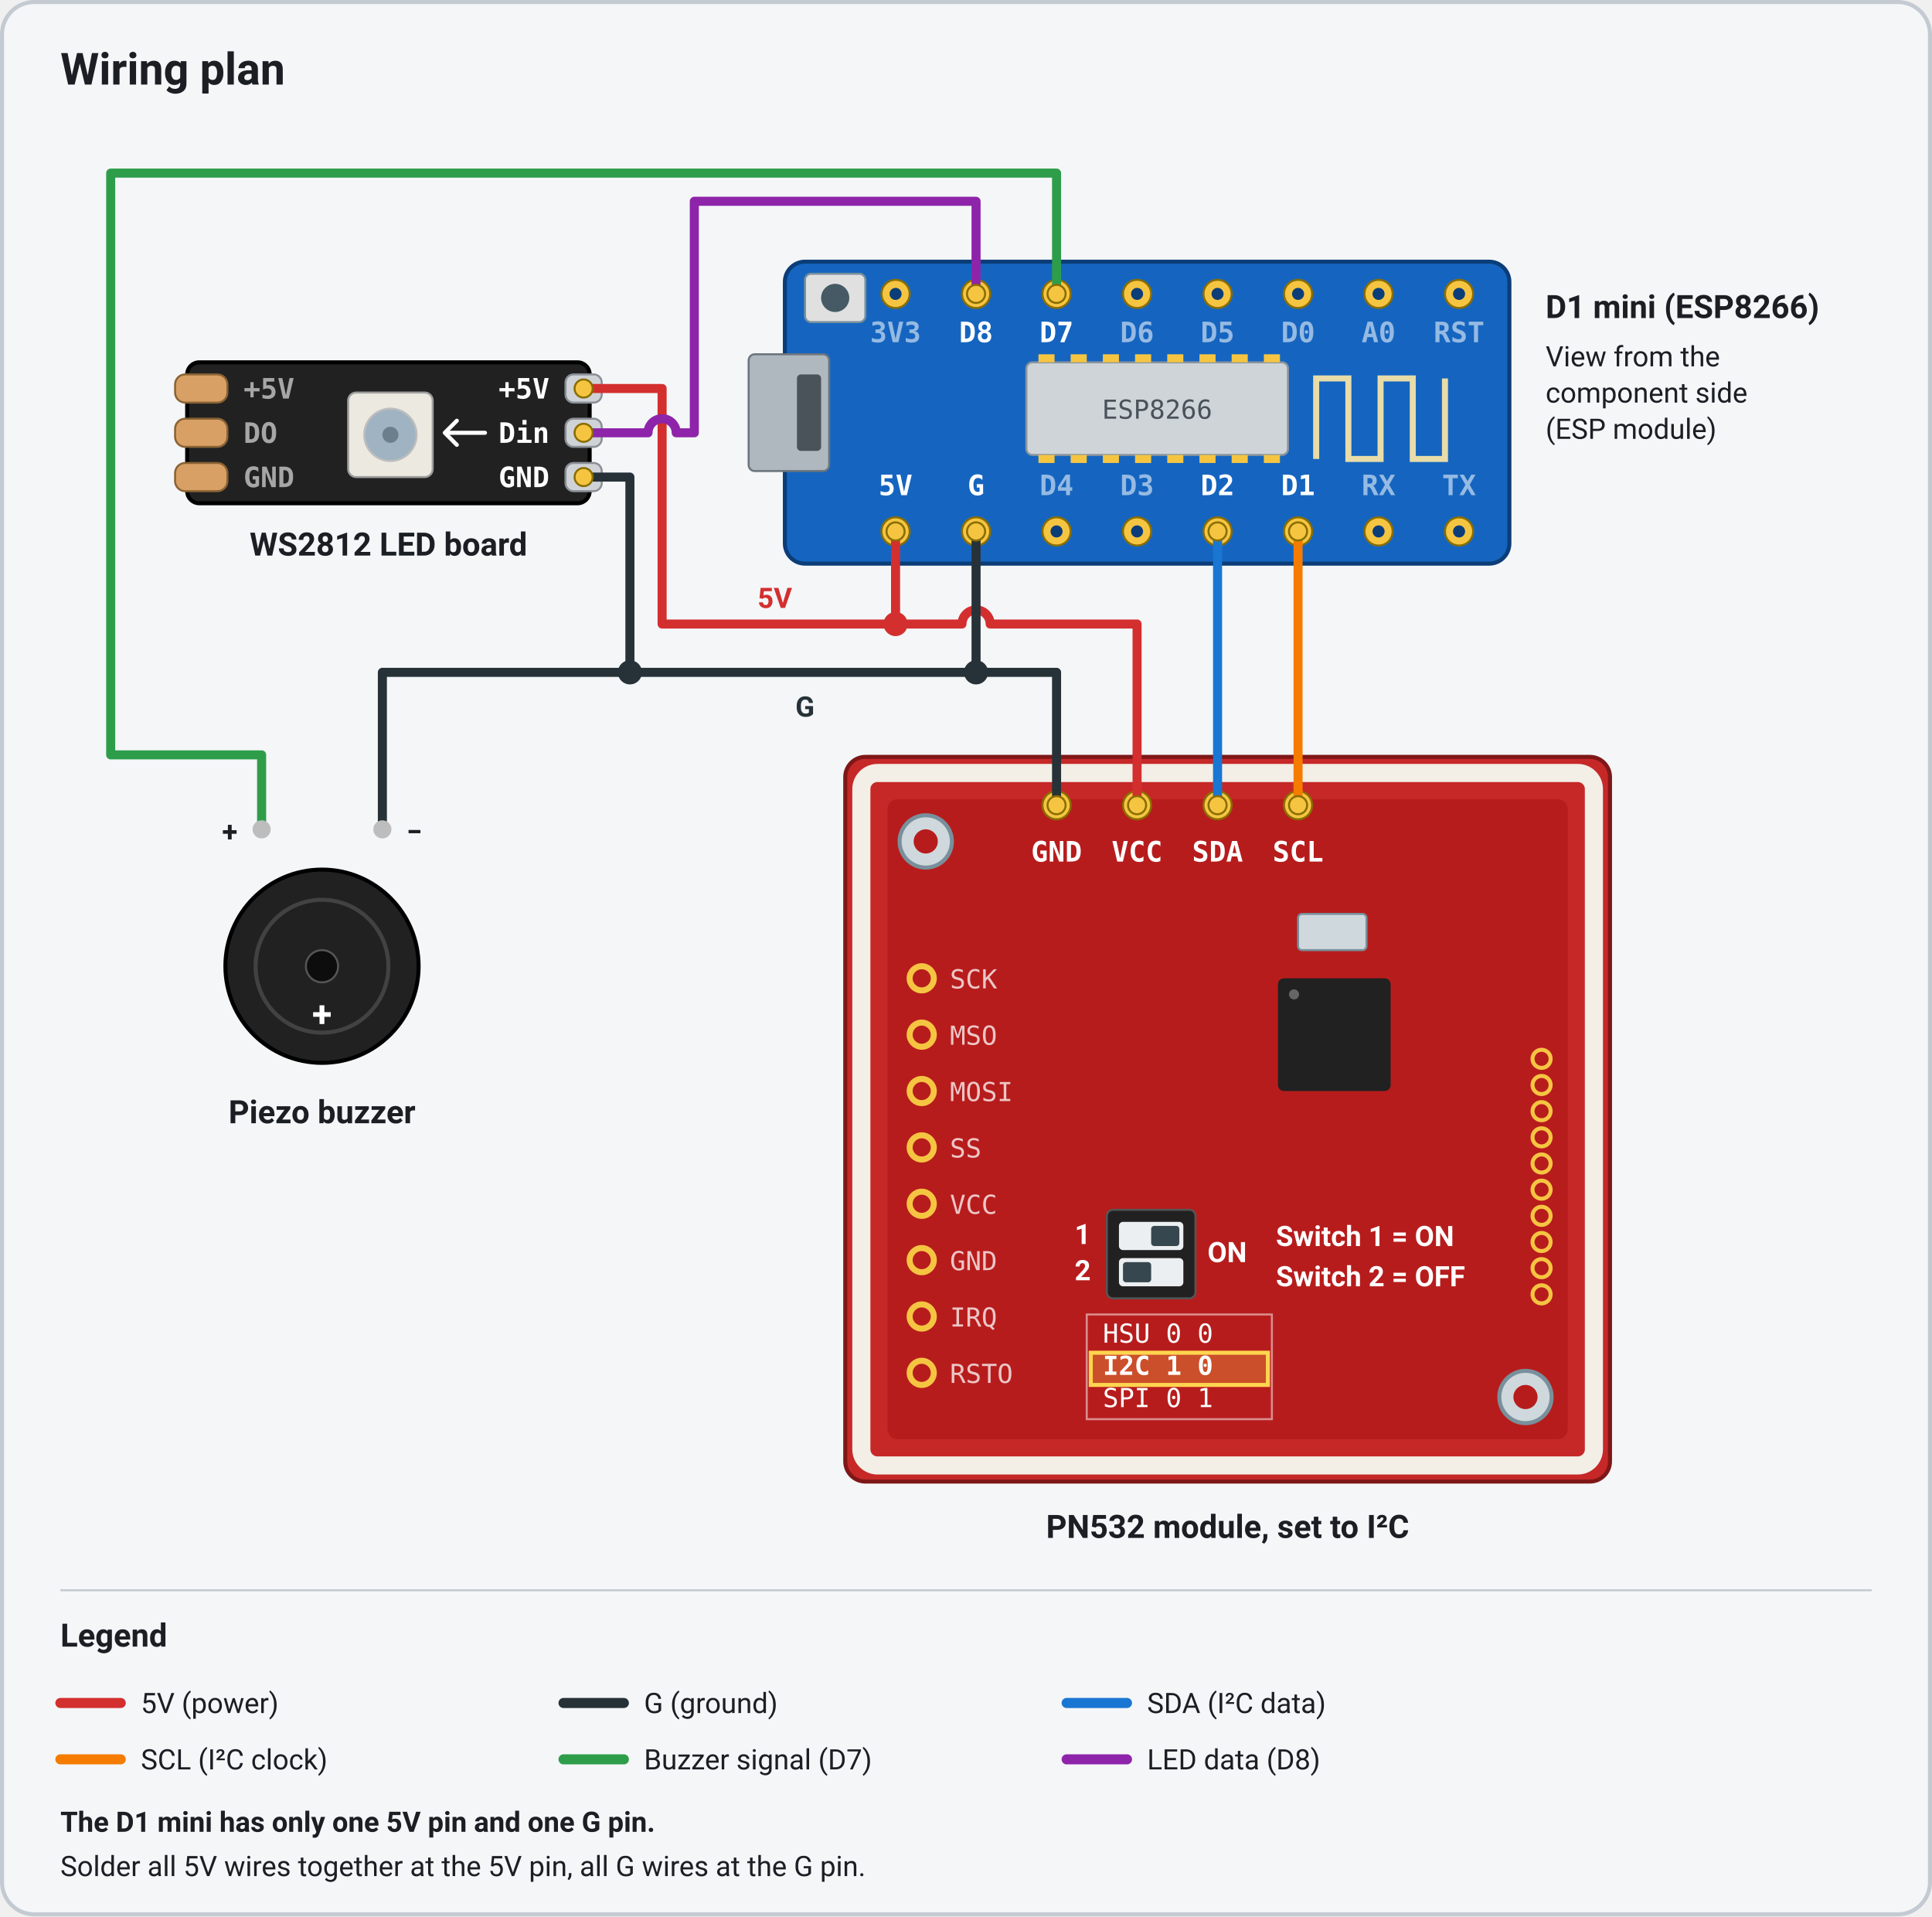
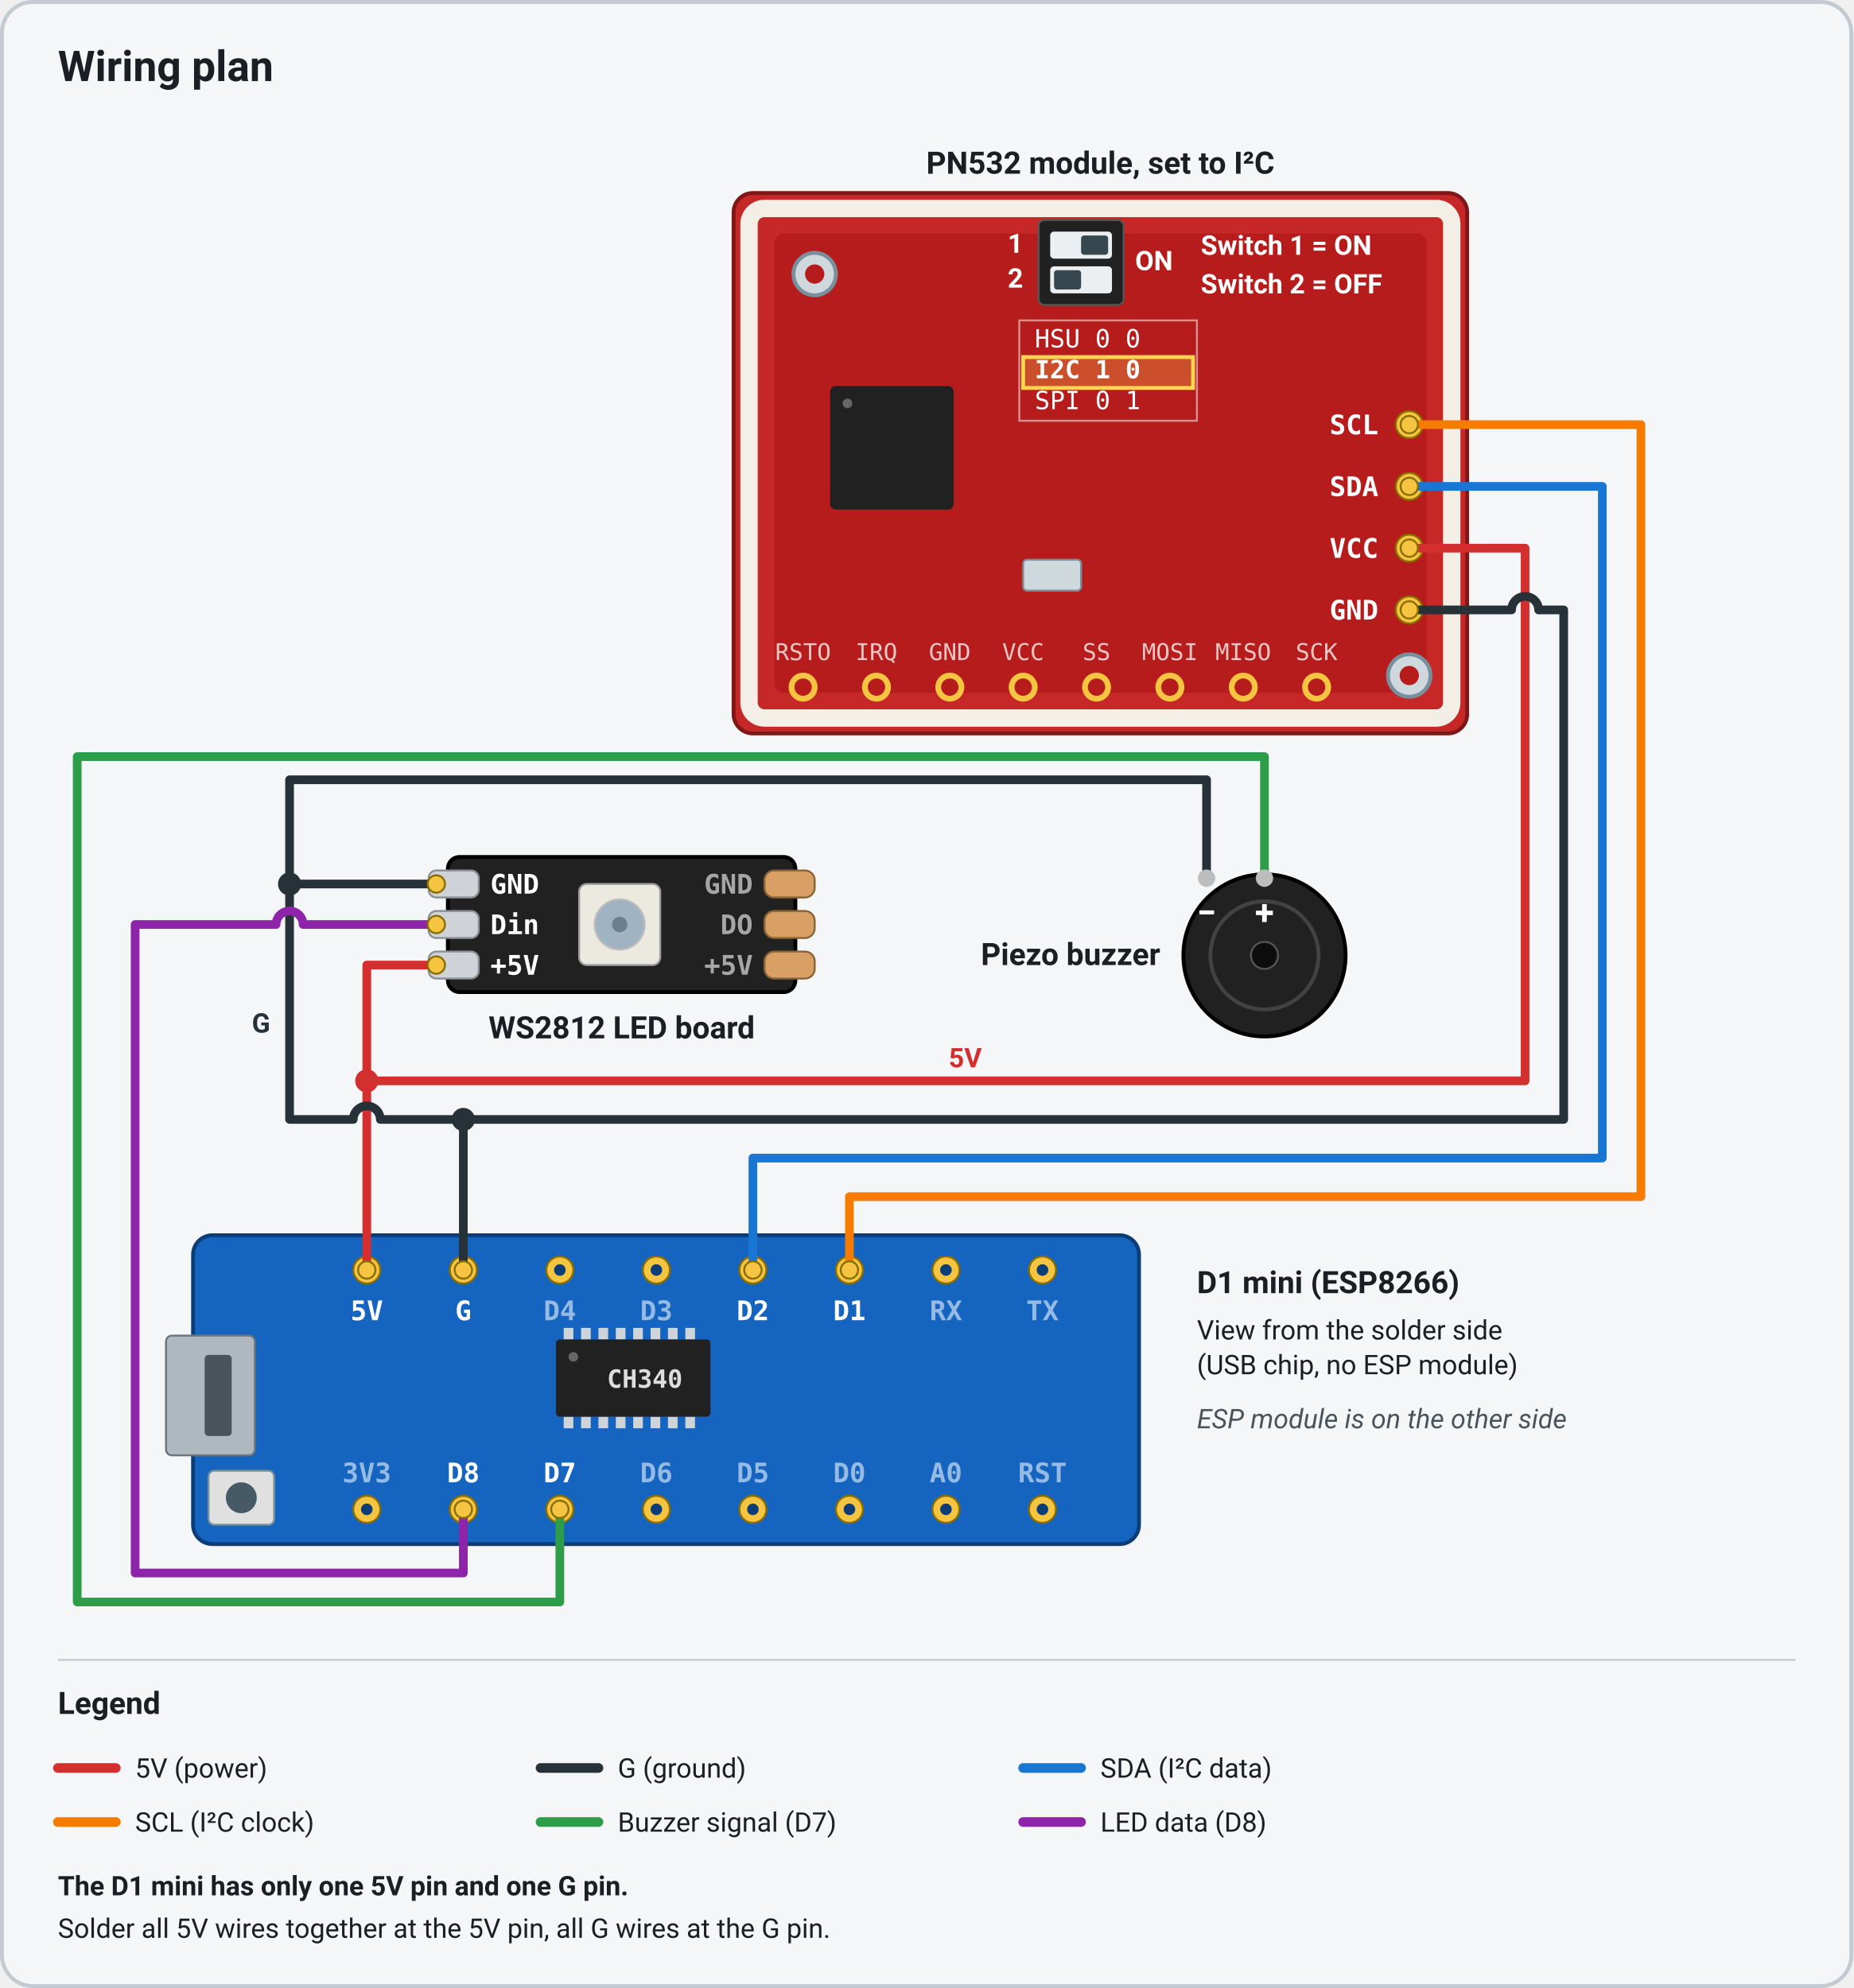
- <svg xmlns="http://www.w3.org/2000/svg" viewBox="0 0 960 952" width="960" height="952" role="img" aria-labelledby="t d" lang="en">
+ <svg xmlns="http://www.w3.org/2000/svg" viewBox="0 0 960 1030" width="960" height="1030" role="img" aria-labelledby="t d" lang="en">
  <style>text{font-family:system-ui,-apple-system,"Segoe UI",Roboto,Helvetica,Arial,sans-serif;fill:#1b1f24}.mono{font-family:ui-monospace,Consolas,Menlo,monospace}.w{fill:none;stroke-width:4.5;stroke-linecap:round;stroke-linejoin:round}.pl{font-size:14px;font-weight:700}.cap{font-size:16px;font-weight:700}.sm{font-size:14px}.on{fill:#fff}</style>
-   <rect x="1" y="1" width="958" height="950" rx="16" fill="#f4f6f8" stroke="#c4cad2" stroke-width="2" />
+   <rect x="1" y="1" width="958" height="1028" rx="16" fill="#f4f6f8" stroke="#c4cad2" stroke-width="2" />
  <text x="30" y="42" style="font-size:22px;font-weight:700">Wiring plan</text>
-   <g transform="translate(60 40)">
-     <rect x="330" y="90" width="360" height="150" rx="10" fill="#1565c0" stroke="#0b3d78" stroke-width="2" />
-     <rect x="340" y="96" width="30" height="24" rx="3" fill="#e0e0e0" stroke="#78909c" />
-     <circle cx="355" cy="108" r="7" fill="#455a64" />
-     <rect x="312" y="136" width="40" height="58" rx="3" fill="#b0b8bf" stroke="#6c757d" />
-     <rect x="336" y="146" width="12" height="38" rx="2" fill="#4a525a" />
-     <rect x="450" y="140" width="130" height="46" rx="3" fill="#cfd4d9" stroke="#8b949c" />
-     <rect x="456" y="136" width="8" height="4" fill="#f5c542" />
-     <rect x="456" y="186" width="8" height="4" fill="#f5c542" />
-     <rect x="472" y="136" width="8" height="4" fill="#f5c542" />
-     <rect x="472" y="186" width="8" height="4" fill="#f5c542" />
-     <rect x="488" y="136" width="8" height="4" fill="#f5c542" />
-     <rect x="488" y="186" width="8" height="4" fill="#f5c542" />
-     <rect x="504" y="136" width="8" height="4" fill="#f5c542" />
-     <rect x="504" y="186" width="8" height="4" fill="#f5c542" />
-     <rect x="520" y="136" width="8" height="4" fill="#f5c542" />
-     <rect x="520" y="186" width="8" height="4" fill="#f5c542" />
-     <rect x="536" y="136" width="8" height="4" fill="#f5c542" />
-     <rect x="536" y="186" width="8" height="4" fill="#f5c542" />
-     <rect x="552" y="136" width="8" height="4" fill="#f5c542" />
-     <rect x="552" y="186" width="8" height="4" fill="#f5c542" />
-     <rect x="568" y="136" width="8" height="4" fill="#f5c542" />
-     <rect x="568" y="186" width="8" height="4" fill="#f5c542" />
-     <text class="sm mono" x="515" y="168" text-anchor="middle" style="fill:#4a525a;font-size:13px">ESP8266</text>
-     <path d="M594 188 V148 H610 V188 H626 V148 H642 V188 H658 V148" fill="none" stroke="#e8dca8" stroke-width="3" />
-     <text x="708" y="118" style="font-size:16px;font-weight:700">D1 mini (ESP8266)</text>
-     <text class="sm" x="708" y="142">View from the</text>
-     <text class="sm" x="708" y="160">component side</text>
-     <text class="sm" x="708" y="178">(ESP module)</text>
-     <circle cx="385" cy="106" r="7" fill="#f5c542" stroke="#8a6d00" />
-     <circle cx="385" cy="106" r="3" fill="#0b3d78" />
-     <text class="pl on mono" x="385" y="130" text-anchor="middle" style="opacity:.55">3V3</text>
-     <circle cx="385" cy="224" r="7" fill="#f5c542" stroke="#8a6d00" />
-     <circle cx="385" cy="224" r="3" fill="#0b3d78" />
-     <text class="pl on mono" x="385" y="206" text-anchor="middle" style="">5V</text>
-     <circle cx="425" cy="106" r="7" fill="#f5c542" stroke="#8a6d00" />
-     <circle cx="425" cy="106" r="3" fill="#0b3d78" />
-     <text class="pl on mono" x="425" y="130" text-anchor="middle" style="">D8</text>
-     <circle cx="425" cy="224" r="7" fill="#f5c542" stroke="#8a6d00" />
-     <circle cx="425" cy="224" r="3" fill="#0b3d78" />
-     <text class="pl on mono" x="425" y="206" text-anchor="middle" style="">G</text>
-     <circle cx="465" cy="106" r="7" fill="#f5c542" stroke="#8a6d00" />
-     <circle cx="465" cy="106" r="3" fill="#0b3d78" />
-     <text class="pl on mono" x="465" y="130" text-anchor="middle" style="">D7</text>
-     <circle cx="465" cy="224" r="7" fill="#f5c542" stroke="#8a6d00" />
-     <circle cx="465" cy="224" r="3" fill="#0b3d78" />
-     <text class="pl on mono" x="465" y="206" text-anchor="middle" style="opacity:.55">D4</text>
-     <circle cx="505" cy="106" r="7" fill="#f5c542" stroke="#8a6d00" />
-     <circle cx="505" cy="106" r="3" fill="#0b3d78" />
-     <text class="pl on mono" x="505" y="130" text-anchor="middle" style="opacity:.55">D6</text>
-     <circle cx="505" cy="224" r="7" fill="#f5c542" stroke="#8a6d00" />
-     <circle cx="505" cy="224" r="3" fill="#0b3d78" />
-     <text class="pl on mono" x="505" y="206" text-anchor="middle" style="opacity:.55">D3</text>
-     <circle cx="545" cy="106" r="7" fill="#f5c542" stroke="#8a6d00" />
-     <circle cx="545" cy="106" r="3" fill="#0b3d78" />
-     <text class="pl on mono" x="545" y="130" text-anchor="middle" style="opacity:.55">D5</text>
-     <circle cx="545" cy="224" r="7" fill="#f5c542" stroke="#8a6d00" />
-     <circle cx="545" cy="224" r="3" fill="#0b3d78" />
-     <text class="pl on mono" x="545" y="206" text-anchor="middle" style="">D2</text>
-     <circle cx="585" cy="106" r="7" fill="#f5c542" stroke="#8a6d00" />
-     <circle cx="585" cy="106" r="3" fill="#0b3d78" />
-     <text class="pl on mono" x="585" y="130" text-anchor="middle" style="opacity:.55">D0</text>
-     <circle cx="585" cy="224" r="7" fill="#f5c542" stroke="#8a6d00" />
-     <circle cx="585" cy="224" r="3" fill="#0b3d78" />
-     <text class="pl on mono" x="585" y="206" text-anchor="middle" style="">D1</text>
-     <circle cx="625" cy="106" r="7" fill="#f5c542" stroke="#8a6d00" />
-     <circle cx="625" cy="106" r="3" fill="#0b3d78" />
-     <text class="pl on mono" x="625" y="130" text-anchor="middle" style="opacity:.55">A0</text>
-     <circle cx="625" cy="224" r="7" fill="#f5c542" stroke="#8a6d00" />
-     <circle cx="625" cy="224" r="3" fill="#0b3d78" />
-     <text class="pl on mono" x="625" y="206" text-anchor="middle" style="opacity:.55">RX</text>
-     <circle cx="665" cy="106" r="7" fill="#f5c542" stroke="#8a6d00" />
-     <circle cx="665" cy="106" r="3" fill="#0b3d78" />
-     <text class="pl on mono" x="665" y="130" text-anchor="middle" style="opacity:.55">RST</text>
-     <circle cx="665" cy="224" r="7" fill="#f5c542" stroke="#8a6d00" />
-     <circle cx="665" cy="224" r="3" fill="#0b3d78" />
-     <text class="pl on mono" x="665" y="206" text-anchor="middle" style="opacity:.55">TX</text>
-   </g>
-   <circle cx="160" cy="480" r="48" fill="#212121" stroke="#000" stroke-width="2" />
-   <circle cx="160" cy="480" r="33" fill="none" stroke="#424242" stroke-width="2" />
-   <circle cx="160" cy="480" r="8" fill="#0d0d0d" stroke="#555" />
-   <text class="pl on" x="160" y="510" text-anchor="middle" style="font-size:18px">+</text>
-   <text class="cap" x="160" y="558" text-anchor="middle">Piezo buzzer</text>
-   <g transform="translate(-347 -160)">
-     <rect x="440" y="340" width="200" height="70" rx="6" fill="#212121" stroke="#000" stroke-width="2" />
-     <rect x="520" y="355" width="42" height="42" rx="4" fill="#ece9e0" stroke="#9e9e9e" />
-     <circle cx="541" cy="376" r="13" fill="#9fb3c2" stroke="#bdbdbd" />
-     <circle cx="541" cy="376" r="4" fill="#6b7f8c" />
-     <rect x="628" y="346" width="18" height="14" rx="4" fill="#cfd3d7" stroke="#8a9096" />
-     <text class="pl on mono" x="620" y="358" text-anchor="end">+5V</text>
-     <rect x="628" y="368" width="18" height="14" rx="4" fill="#cfd3d7" stroke="#8a9096" />
-     <text class="pl on mono" x="620" y="380" text-anchor="end">Din</text>
-     <rect x="628" y="390" width="18" height="14" rx="4" fill="#cfd3d7" stroke="#8a9096" />
-     <text class="pl on mono" x="620" y="402" text-anchor="end">GND</text>
-     <path d="M588 375 H568 M574 369 L568 375 L574 381" fill="none" stroke="#fff" stroke-width="2" stroke-linecap="round" stroke-linejoin="round" />
-     <rect x="434" y="346" width="26" height="14" rx="5" fill="#d9a066" stroke="#8a6334" />
-     <text class="pl on mono" x="468" y="358" style="opacity:.6">+5V</text>
-     <rect x="434" y="368" width="26" height="14" rx="5" fill="#d9a066" stroke="#8a6334" />
-     <text class="pl on mono" x="468" y="380" style="opacity:.6">DO</text>
-     <rect x="434" y="390" width="26" height="14" rx="5" fill="#d9a066" stroke="#8a6334" />
-     <text class="pl on mono" x="468" y="402" style="opacity:.6">GND</text>
-     <text class="cap" x="540" y="436" text-anchor="middle">WS2812 LED board</text>
-   </g>
-   <rect x="420" y="376" width="380" height="360" rx="10" fill="#c62828" stroke="#7f1717" stroke-width="2" />
-   <rect x="428" y="384" width="364" height="344" rx="8" fill="none" stroke="#f3eee6" stroke-width="9" />
-   <rect x="441" y="397" width="338" height="318" rx="5" fill="#b71c1c" />
-   <circle cx="460" cy="418" r="13" fill="#cfd8dc" stroke="#78909c" stroke-width="2" />
-   <circle cx="460" cy="418" r="6" fill="#b71c1c" />
-   <circle cx="758" cy="694" r="13" fill="#cfd8dc" stroke="#78909c" stroke-width="2" />
-   <circle cx="758" cy="694" r="6" fill="#b71c1c" />
-   <circle cx="458" cy="486" r="6" fill="#b71c1c" stroke="#f5c542" stroke-width="3" />
-   <text class="sm mono on" x="472" y="491" style="opacity:.75;font-size:13px">SCK</text>
-   <circle cx="458" cy="514" r="6" fill="#b71c1c" stroke="#f5c542" stroke-width="3" />
-   <text class="sm mono on" x="472" y="519" style="opacity:.75;font-size:13px">MSO</text>
-   <circle cx="458" cy="542" r="6" fill="#b71c1c" stroke="#f5c542" stroke-width="3" />
-   <text class="sm mono on" x="472" y="547" style="opacity:.75;font-size:13px">MOSI</text>
-   <circle cx="458" cy="570" r="6" fill="#b71c1c" stroke="#f5c542" stroke-width="3" />
-   <text class="sm mono on" x="472" y="575" style="opacity:.75;font-size:13px">SS</text>
-   <circle cx="458" cy="598" r="6" fill="#b71c1c" stroke="#f5c542" stroke-width="3" />
-   <text class="sm mono on" x="472" y="603" style="opacity:.75;font-size:13px">VCC</text>
-   <circle cx="458" cy="626" r="6" fill="#b71c1c" stroke="#f5c542" stroke-width="3" />
-   <text class="sm mono on" x="472" y="631" style="opacity:.75;font-size:13px">GND</text>
-   <circle cx="458" cy="654" r="6" fill="#b71c1c" stroke="#f5c542" stroke-width="3" />
-   <text class="sm mono on" x="472" y="659" style="opacity:.75;font-size:13px">IRQ</text>
-   <circle cx="458" cy="682" r="6" fill="#b71c1c" stroke="#f5c542" stroke-width="3" />
-   <text class="sm mono on" x="472" y="687" style="opacity:.75;font-size:13px">RSTO</text>
-   <rect x="635" y="486" width="56" height="56" rx="3" fill="#212121" />
-   <circle cx="643" cy="494" r="2.5" fill="#666" />
-   <rect x="645" y="454" width="34" height="18" rx="2" fill="#cfd8dc" stroke="#78909c" />
-   <circle cx="766" cy="526" r="4.5" fill="none" stroke="#f5c542" stroke-width="2" />
-   <circle cx="766" cy="539" r="4.5" fill="none" stroke="#f5c542" stroke-width="2" />
-   <circle cx="766" cy="552" r="4.5" fill="none" stroke="#f5c542" stroke-width="2" />
-   <circle cx="766" cy="565" r="4.5" fill="none" stroke="#f5c542" stroke-width="2" />
-   <circle cx="766" cy="578" r="4.5" fill="none" stroke="#f5c542" stroke-width="2" />
-   <circle cx="766" cy="591" r="4.5" fill="none" stroke="#f5c542" stroke-width="2" />
-   <circle cx="766" cy="604" r="4.5" fill="none" stroke="#f5c542" stroke-width="2" />
-   <circle cx="766" cy="617" r="4.5" fill="none" stroke="#f5c542" stroke-width="2" />
-   <circle cx="766" cy="630" r="4.5" fill="none" stroke="#f5c542" stroke-width="2" />
-   <circle cx="766" cy="643" r="4.5" fill="none" stroke="#f5c542" stroke-width="2" />
-   <circle cx="525" cy="400" r="7" fill="#f5c542" stroke="#8a6d00" />
-   <circle cx="525" cy="400" r="3" fill="#7a1010" />
-   <text class="pl on mono" x="525" y="428" text-anchor="middle">GND</text>
-   <circle cx="565" cy="400" r="7" fill="#f5c542" stroke="#8a6d00" />
-   <circle cx="565" cy="400" r="3" fill="#7a1010" />
-   <text class="pl on mono" x="565" y="428" text-anchor="middle">VCC</text>
-   <circle cx="605" cy="400" r="7" fill="#f5c542" stroke="#8a6d00" />
-   <circle cx="605" cy="400" r="3" fill="#7a1010" />
-   <text class="pl on mono" x="605" y="428" text-anchor="middle">SDA</text>
-   <circle cx="645" cy="400" r="7" fill="#f5c542" stroke="#8a6d00" />
-   <circle cx="645" cy="400" r="3" fill="#7a1010" />
-   <text class="pl on mono" x="645" y="428" text-anchor="middle">SCL</text>
-   <g transform="translate(206 -35)">
+   <rect x="380" y="100" width="380" height="280" rx="10" fill="#c62828" stroke="#7f1717" stroke-width="2" />
+   <rect x="388" y="108" width="364" height="264" rx="8" fill="none" stroke="#f3eee6" stroke-width="9" />
+   <rect x="401" y="121" width="338" height="238" rx="5" fill="#b71c1c" />
+   <circle cx="422" cy="142" r="11" fill="#cfd8dc" stroke="#78909c" stroke-width="2" />
+   <circle cx="422" cy="142" r="5" fill="#b71c1c" />
+   <circle cx="730" cy="350" r="11" fill="#cfd8dc" stroke="#78909c" stroke-width="2" />
+   <circle cx="730" cy="350" r="5" fill="#b71c1c" />
+   <rect x="430" y="200" width="64" height="64" rx="3" fill="#212121" />
+   <circle cx="439" cy="209" r="2.5" fill="#666" />
+   <rect x="530" y="290" width="30" height="16" rx="2" fill="#cfd8dc" stroke="#78909c" />
+   <circle cx="416" cy="356" r="6" fill="#b71c1c" stroke="#f5c542" stroke-width="3" />
+   <text class="sm mono on" x="416" y="342" text-anchor="middle" style="opacity:.75;font-size:12px">RSTO</text>
+   <circle cx="454" cy="356" r="6" fill="#b71c1c" stroke="#f5c542" stroke-width="3" />
+   <text class="sm mono on" x="454" y="342" text-anchor="middle" style="opacity:.75;font-size:12px">IRQ</text>
+   <circle cx="492" cy="356" r="6" fill="#b71c1c" stroke="#f5c542" stroke-width="3" />
+   <text class="sm mono on" x="492" y="342" text-anchor="middle" style="opacity:.75;font-size:12px">GND</text>
+   <circle cx="530" cy="356" r="6" fill="#b71c1c" stroke="#f5c542" stroke-width="3" />
+   <text class="sm mono on" x="530" y="342" text-anchor="middle" style="opacity:.75;font-size:12px">VCC</text>
+   <circle cx="568" cy="356" r="6" fill="#b71c1c" stroke="#f5c542" stroke-width="3" />
+   <text class="sm mono on" x="568" y="342" text-anchor="middle" style="opacity:.75;font-size:12px">SS</text>
+   <circle cx="606" cy="356" r="6" fill="#b71c1c" stroke="#f5c542" stroke-width="3" />
+   <text class="sm mono on" x="606" y="342" text-anchor="middle" style="opacity:.75;font-size:12px">MOSI</text>
+   <circle cx="644" cy="356" r="6" fill="#b71c1c" stroke="#f5c542" stroke-width="3" />
+   <text class="sm mono on" x="644" y="342" text-anchor="middle" style="opacity:.75;font-size:12px">MISO</text>
+   <circle cx="682" cy="356" r="6" fill="#b71c1c" stroke="#f5c542" stroke-width="3" />
+   <text class="sm mono on" x="682" y="342" text-anchor="middle" style="opacity:.75;font-size:12px">SCK</text>
+   <circle cx="730" cy="220" r="7" fill="#f5c542" stroke="#8a6d00" />
+   <circle cx="730" cy="220" r="3" fill="#7a1010" />
+   <text class="pl on mono" x="714" y="225" text-anchor="end">SCL</text>
+   <circle cx="730" cy="252" r="7" fill="#f5c542" stroke="#8a6d00" />
+   <circle cx="730" cy="252" r="3" fill="#7a1010" />
+   <text class="pl on mono" x="714" y="257" text-anchor="end">SDA</text>
+   <circle cx="730" cy="284" r="7" fill="#f5c542" stroke="#8a6d00" />
+   <circle cx="730" cy="284" r="3" fill="#7a1010" />
+   <text class="pl on mono" x="714" y="289" text-anchor="end">VCC</text>
+   <circle cx="730" cy="316" r="7" fill="#f5c542" stroke="#8a6d00" />
+   <circle cx="730" cy="316" r="3" fill="#7a1010" />
+   <text class="pl on mono" x="714" y="321" text-anchor="end">GND</text>
+   <g transform="translate(194 -522)">
    <rect x="344" y="636" width="44" height="44" rx="3" fill="#212121" stroke="#555" />
    <rect x="350" y="642" width="32" height="14" rx="2" fill="#eceff1" />
    <rect x="350" y="660" width="32" height="14" rx="2" fill="#eceff1" />
    <rect x="366" y="644" width="14" height="10" rx="1.5" fill="#37474f" />
    <rect x="352" y="662" width="14" height="10" rx="1.5" fill="#37474f" />
    <text class="pl on" x="336" y="653" text-anchor="end">1</text>
    <text class="pl on" x="336" y="671" text-anchor="end">2</text>
    <text class="pl on" x="394" y="662">ON</text>
    <text class="sm on" x="428" y="654" style="font-weight:700">Switch 1 = ON</text>
    <text class="sm on" x="428" y="674" style="font-weight:700">Switch 2 = OFF</text>
    <rect x="334" y="688" width="92" height="52" fill="none" stroke="#ffffff" stroke-opacity=".5" />
    <rect x="336" y="707" width="88" height="16" fill="#ffd54f" fill-opacity=".28" stroke="#ffd54f" stroke-width="2" />
    <text class="mono on" x="342" y="702" style="font-size:13px;font-weight:400">HSU 0 0</text>
    <text class="mono on" x="342" y="718" style="font-size:13px;font-weight:700">I2C 1 0</text>
    <text class="mono on" x="342" y="734" style="font-size:13px;font-weight:400">SPI 0 1</text>
  </g>
-   <text class="cap" x="610" y="764" text-anchor="middle">PN532 module, set to I²C</text>
-   <path class="w" d="M445 264 V310 H478 a7 7 0 0 1 14 0 H565 V400" stroke="#d32f2f" />
-   <path class="w" d="M445 310 H329 V193 H290" stroke="#d32f2f" />
-   <path class="w" d="M485 264 V334 H525 V400" stroke="#263238" />
-   <path class="w" d="M485 334 H313 V237 H290" stroke="#263238" />
-   <path class="w" d="M313 334 H190 V412" stroke="#263238" />
-   <path class="w" d="M605 264 V400" stroke="#1976d2" />
-   <path class="w" d="M645 264 V400" stroke="#f57c00" />
-   <path class="w" d="M485 146 V100 H345 V215 H336 a7 7 0 0 0 -14 0 H290" stroke="#8e24aa" />
-   <path class="w" d="M525 146 V86 H55 V375 H130 V412" stroke="#2e9d4a" />
-   <circle cx="445" cy="310" r="6" fill="#d32f2f" />
-   <circle cx="485" cy="334" r="6" fill="#263238" />
-   <circle cx="313" cy="334" r="6" fill="#263238" />
-   <circle cx="445" cy="264" r="4.5" fill="#f5c542" stroke="#8a6d00" />
-   <circle cx="485" cy="264" r="4.5" fill="#f5c542" stroke="#8a6d00" />
-   <circle cx="605" cy="264" r="4.5" fill="#f5c542" stroke="#8a6d00" />
-   <circle cx="645" cy="264" r="4.5" fill="#f5c542" stroke="#8a6d00" />
-   <circle cx="485" cy="146" r="4.5" fill="#f5c542" stroke="#8a6d00" />
-   <circle cx="525" cy="146" r="4.5" fill="#f5c542" stroke="#8a6d00" />
-   <circle cx="525" cy="400" r="4.5" fill="#f5c542" stroke="#8a6d00" />
-   <circle cx="565" cy="400" r="4.5" fill="#f5c542" stroke="#8a6d00" />
-   <circle cx="605" cy="400" r="4.5" fill="#f5c542" stroke="#8a6d00" />
-   <circle cx="645" cy="400" r="4.5" fill="#f5c542" stroke="#8a6d00" />
-   <circle cx="290" cy="193" r="4.5" fill="#f5c542" stroke="#8a6d00" />
-   <circle cx="290" cy="215" r="4.5" fill="#f5c542" stroke="#8a6d00" />
-   <circle cx="290" cy="237" r="4.5" fill="#f5c542" stroke="#8a6d00" />
-   <circle cx="130" cy="412" r="4.5" fill="#bdbdbd" />
-   <circle cx="190" cy="412" r="4.5" fill="#bdbdbd" />
-   <text class="pl" x="118" y="418" text-anchor="end">+</text>
-   <text class="pl" x="202" y="418">−</text>
-   <text class="pl" x="385" y="302" text-anchor="middle" style="fill:#d32f2f">5V</text>
-   <text class="pl" x="400" y="356" text-anchor="middle" style="fill:#263238">G</text>
-   <line x1="30" y1="790" x2="930" y2="790" stroke="#c4cad2" />
-   <text class="cap" x="30" y="818">Legend</text>
-   <line x1="30" y1="846" x2="60" y2="846" stroke="#d32f2f" stroke-width="5" stroke-linecap="round" />
-   <text class="sm" x="70" y="851">5V (power)</text>
-   <line x1="280" y1="846" x2="310" y2="846" stroke="#263238" stroke-width="5" stroke-linecap="round" />
-   <text class="sm" x="320" y="851">G (ground)</text>
-   <line x1="530" y1="846" x2="560" y2="846" stroke="#1976d2" stroke-width="5" stroke-linecap="round" />
-   <text class="sm" x="570" y="851">SDA (I²C data)</text>
-   <line x1="30" y1="874" x2="60" y2="874" stroke="#f57c00" stroke-width="5" stroke-linecap="round" />
-   <text class="sm" x="70" y="879">SCL (I²C clock)</text>
-   <line x1="280" y1="874" x2="310" y2="874" stroke="#2e9d4a" stroke-width="5" stroke-linecap="round" />
-   <text class="sm" x="320" y="879">Buzzer signal (D7)</text>
-   <line x1="530" y1="874" x2="560" y2="874" stroke="#8e24aa" stroke-width="5" stroke-linecap="round" />
-   <text class="sm" x="570" y="879">LED data (D8)</text>
-   <text class="sm" x="30" y="910" style="font-weight:700">The D1 mini has only one 5V pin and one G pin.</text>
-   <text class="sm" x="30" y="932">Solder all 5V wires together at the 5V pin, all G wires at the G pin.</text>
+   <text class="cap" x="570" y="90" text-anchor="middle">PN532 module, set to I²C</text>
+   <rect x="232" y="444" width="180" height="70" rx="6" fill="#212121" stroke="#000" stroke-width="2" />
+   <rect x="300" y="458" width="42" height="42" rx="4" fill="#ece9e0" stroke="#9e9e9e" />
+   <circle cx="321" cy="479" r="13" fill="#9fb3c2" stroke="#bdbdbd" />
+   <circle cx="321" cy="479" r="4" fill="#6b7f8c" />
+   <rect x="222" y="451" width="26" height="14" rx="4" fill="#cfd3d7" stroke="#8a9096" />
+   <text class="pl on mono" x="254" y="463">GND</text>
+   <rect x="222" y="472" width="26" height="14" rx="4" fill="#cfd3d7" stroke="#8a9096" />
+   <text class="pl on mono" x="254" y="484">Din</text>
+   <rect x="222" y="493" width="26" height="14" rx="4" fill="#cfd3d7" stroke="#8a9096" />
+   <text class="pl on mono" x="254" y="505">+5V</text>
+   <rect x="396" y="451" width="26" height="14" rx="5" fill="#d9a066" stroke="#8a6334" />
+   <text class="pl on mono" x="390" y="463" text-anchor="end" style="opacity:.6">GND</text>
+   <rect x="396" y="472" width="26" height="14" rx="5" fill="#d9a066" stroke="#8a6334" />
+   <text class="pl on mono" x="390" y="484" text-anchor="end" style="opacity:.6">DO</text>
+   <rect x="396" y="493" width="26" height="14" rx="5" fill="#d9a066" stroke="#8a6334" />
+   <text class="pl on mono" x="390" y="505" text-anchor="end" style="opacity:.6">+5V</text>
+   <text class="cap" x="322" y="538" text-anchor="middle">WS2812 LED board</text>
+   <circle cx="655" cy="495" r="42" fill="#212121" stroke="#000" stroke-width="2" />
+   <circle cx="655" cy="495" r="28" fill="none" stroke="#424242" stroke-width="2" />
+   <circle cx="655" cy="495" r="7" fill="#0d0d0d" stroke="#555" />
+   <text class="cap" x="601" y="500" text-anchor="end">Piezo buzzer</text>
+   <rect x="100" y="640" width="490" height="160" rx="10" fill="#1565c0" stroke="#0b3d78" stroke-width="2" />
+   <rect x="86" y="692" width="46" height="62" rx="3" fill="#b0b8bf" stroke="#6c757d" />
+   <rect x="106" y="702" width="14" height="42" rx="2" fill="#4a525a" />
+   <rect x="108" y="762" width="34" height="28" rx="3" fill="#e0e0e0" stroke="#78909c" />
+   <circle cx="125" cy="776" r="8" fill="#455a64" />
+   <rect x="292" y="688" width="5" height="6" fill="#cfd4d9" />
+   <rect x="292" y="734" width="5" height="6" fill="#cfd4d9" />
+   <rect x="301" y="688" width="5" height="6" fill="#cfd4d9" />
+   <rect x="301" y="734" width="5" height="6" fill="#cfd4d9" />
+   <rect x="310" y="688" width="5" height="6" fill="#cfd4d9" />
+   <rect x="310" y="734" width="5" height="6" fill="#cfd4d9" />
+   <rect x="319" y="688" width="5" height="6" fill="#cfd4d9" />
+   <rect x="319" y="734" width="5" height="6" fill="#cfd4d9" />
+   <rect x="328" y="688" width="5" height="6" fill="#cfd4d9" />
+   <rect x="328" y="734" width="5" height="6" fill="#cfd4d9" />
+   <rect x="337" y="688" width="5" height="6" fill="#cfd4d9" />
+   <rect x="337" y="734" width="5" height="6" fill="#cfd4d9" />
+   <rect x="346" y="688" width="5" height="6" fill="#cfd4d9" />
+   <rect x="346" y="734" width="5" height="6" fill="#cfd4d9" />
+   <rect x="355" y="688" width="5" height="6" fill="#cfd4d9" />
+   <rect x="355" y="734" width="5" height="6" fill="#cfd4d9" />
+   <rect x="288" y="694" width="80" height="40" rx="2" fill="#212121" />
+   <circle cx="297" cy="703" r="2.5" fill="#666" />
+   <text class="mono" x="334" y="719" text-anchor="middle" style="fill:#ddd;font-size:13px;font-weight:700">CH340</text>
+   <circle cx="190" cy="658" r="7" fill="#f5c542" stroke="#8a6d00" />
+   <circle cx="190" cy="658" r="3" fill="#0b3d78" />
+   <text class="pl on mono" x="190" y="684" text-anchor="middle" style="">5V</text>
+   <circle cx="190" cy="782" r="7" fill="#f5c542" stroke="#8a6d00" />
+   <circle cx="190" cy="782" r="3" fill="#0b3d78" />
+   <text class="pl on mono" x="190" y="768" text-anchor="middle" style="opacity:.55">3V3</text>
+   <circle cx="240" cy="658" r="7" fill="#f5c542" stroke="#8a6d00" />
+   <circle cx="240" cy="658" r="3" fill="#0b3d78" />
+   <text class="pl on mono" x="240" y="684" text-anchor="middle" style="">G</text>
+   <circle cx="240" cy="782" r="7" fill="#f5c542" stroke="#8a6d00" />
+   <circle cx="240" cy="782" r="3" fill="#0b3d78" />
+   <text class="pl on mono" x="240" y="768" text-anchor="middle" style="">D8</text>
+   <circle cx="290" cy="658" r="7" fill="#f5c542" stroke="#8a6d00" />
+   <circle cx="290" cy="658" r="3" fill="#0b3d78" />
+   <text class="pl on mono" x="290" y="684" text-anchor="middle" style="opacity:.55">D4</text>
+   <circle cx="290" cy="782" r="7" fill="#f5c542" stroke="#8a6d00" />
+   <circle cx="290" cy="782" r="3" fill="#0b3d78" />
+   <text class="pl on mono" x="290" y="768" text-anchor="middle" style="">D7</text>
+   <circle cx="340" cy="658" r="7" fill="#f5c542" stroke="#8a6d00" />
+   <circle cx="340" cy="658" r="3" fill="#0b3d78" />
+   <text class="pl on mono" x="340" y="684" text-anchor="middle" style="opacity:.55">D3</text>
+   <circle cx="340" cy="782" r="7" fill="#f5c542" stroke="#8a6d00" />
+   <circle cx="340" cy="782" r="3" fill="#0b3d78" />
+   <text class="pl on mono" x="340" y="768" text-anchor="middle" style="opacity:.55">D6</text>
+   <circle cx="390" cy="658" r="7" fill="#f5c542" stroke="#8a6d00" />
+   <circle cx="390" cy="658" r="3" fill="#0b3d78" />
+   <text class="pl on mono" x="390" y="684" text-anchor="middle" style="">D2</text>
+   <circle cx="390" cy="782" r="7" fill="#f5c542" stroke="#8a6d00" />
+   <circle cx="390" cy="782" r="3" fill="#0b3d78" />
+   <text class="pl on mono" x="390" y="768" text-anchor="middle" style="opacity:.55">D5</text>
+   <circle cx="440" cy="658" r="7" fill="#f5c542" stroke="#8a6d00" />
+   <circle cx="440" cy="658" r="3" fill="#0b3d78" />
+   <text class="pl on mono" x="440" y="684" text-anchor="middle" style="">D1</text>
+   <circle cx="440" cy="782" r="7" fill="#f5c542" stroke="#8a6d00" />
+   <circle cx="440" cy="782" r="3" fill="#0b3d78" />
+   <text class="pl on mono" x="440" y="768" text-anchor="middle" style="opacity:.55">D0</text>
+   <circle cx="490" cy="658" r="7" fill="#f5c542" stroke="#8a6d00" />
+   <circle cx="490" cy="658" r="3" fill="#0b3d78" />
+   <text class="pl on mono" x="490" y="684" text-anchor="middle" style="opacity:.55">RX</text>
+   <circle cx="490" cy="782" r="7" fill="#f5c542" stroke="#8a6d00" />
+   <circle cx="490" cy="782" r="3" fill="#0b3d78" />
+   <text class="pl on mono" x="490" y="768" text-anchor="middle" style="opacity:.55">A0</text>
+   <circle cx="540" cy="658" r="7" fill="#f5c542" stroke="#8a6d00" />
+   <circle cx="540" cy="658" r="3" fill="#0b3d78" />
+   <text class="pl on mono" x="540" y="684" text-anchor="middle" style="opacity:.55">TX</text>
+   <circle cx="540" cy="782" r="7" fill="#f5c542" stroke="#8a6d00" />
+   <circle cx="540" cy="782" r="3" fill="#0b3d78" />
+   <text class="pl on mono" x="540" y="768" text-anchor="middle" style="opacity:.55">RST</text>
+   <text x="620" y="670" style="font-size:16px;font-weight:700">D1 mini (ESP8266)</text>
+   <text class="sm" x="620" y="694">View from the solder side</text>
+   <text class="sm" x="620" y="712">(USB chip, no ESP module)</text>
+   <text class="sm" x="620" y="740" style="font-style:italic;fill:#4a525a">ESP module is on the other side</text>
+   <path class="w" d="M730 284 H790 V560 H190 V658" stroke="#d32f2f" />
+   <path class="w" d="M190 560 V500 H226" stroke="#d32f2f" />
+   <path class="w" d="M730 316 H783 a7 7 0 0 1 14 0 H810 V580 H240 V658" stroke="#263238" />
+   <path class="w" d="M240 580 H197 a7 7 0 0 0 -14 0 H150 V458 H226" stroke="#263238" />
+   <path class="w" d="M150 458 V404 H625 V455" stroke="#263238" />
+   <path class="w" d="M730 252 H830 V600 H390 V658" stroke="#1976d2" />
+   <path class="w" d="M730 220 H850 V620 H440 V658" stroke="#f57c00" />
+   <path class="w" d="M240 782 V815 H70 V479 H143 a7 7 0 0 1 14 0 H226" stroke="#8e24aa" />
+   <path class="w" d="M290 782 V830 H40 V392 H655 V455" stroke="#2e9d4a" />
+   <circle cx="190" cy="560" r="6" fill="#d32f2f" />
+   <circle cx="240" cy="580" r="6" fill="#263238" />
+   <circle cx="150" cy="458" r="6" fill="#263238" />
+   <circle cx="190" cy="658" r="4.5" fill="#f5c542" stroke="#8a6d00" />
+   <circle cx="240" cy="658" r="4.5" fill="#f5c542" stroke="#8a6d00" />
+   <circle cx="390" cy="658" r="4.5" fill="#f5c542" stroke="#8a6d00" />
+   <circle cx="440" cy="658" r="4.5" fill="#f5c542" stroke="#8a6d00" />
+   <circle cx="240" cy="782" r="4.5" fill="#f5c542" stroke="#8a6d00" />
+   <circle cx="290" cy="782" r="4.5" fill="#f5c542" stroke="#8a6d00" />
+   <circle cx="226" cy="458" r="4.5" fill="#f5c542" stroke="#8a6d00" />
+   <circle cx="226" cy="479" r="4.5" fill="#f5c542" stroke="#8a6d00" />
+   <circle cx="226" cy="500" r="4.5" fill="#f5c542" stroke="#8a6d00" />
+   <circle cx="730" cy="220" r="4.5" fill="#f5c542" stroke="#8a6d00" />
+   <circle cx="730" cy="252" r="4.5" fill="#f5c542" stroke="#8a6d00" />
+   <circle cx="730" cy="284" r="4.5" fill="#f5c542" stroke="#8a6d00" />
+   <circle cx="730" cy="316" r="4.5" fill="#f5c542" stroke="#8a6d00" />
+   <circle cx="655" cy="455" r="4.5" fill="#bdbdbd" />
+   <circle cx="625" cy="455" r="4.5" fill="#bdbdbd" />
+   <text class="pl on" x="655" y="479" text-anchor="middle" style="font-size:18px">+</text>
+   <text class="pl on" x="625" y="479" text-anchor="middle" style="font-size:18px">−</text>
+   <text class="pl" x="500" y="553" text-anchor="middle" style="fill:#d32f2f">5V</text>
+   <text class="pl" x="140" y="535" text-anchor="end" style="fill:#263238">G</text>
+   <line x1="30" y1="860" x2="930" y2="860" stroke="#c4cad2" />
+   <text class="cap" x="30" y="888">Legend</text>
+   <line x1="30" y1="916" x2="60" y2="916" stroke="#d32f2f" stroke-width="5" stroke-linecap="round" />
+   <text class="sm" x="70" y="921">5V (power)</text>
+   <line x1="280" y1="916" x2="310" y2="916" stroke="#263238" stroke-width="5" stroke-linecap="round" />
+   <text class="sm" x="320" y="921">G (ground)</text>
+   <line x1="530" y1="916" x2="560" y2="916" stroke="#1976d2" stroke-width="5" stroke-linecap="round" />
+   <text class="sm" x="570" y="921">SDA (I²C data)</text>
+   <line x1="30" y1="944" x2="60" y2="944" stroke="#f57c00" stroke-width="5" stroke-linecap="round" />
+   <text class="sm" x="70" y="949">SCL (I²C clock)</text>
+   <line x1="280" y1="944" x2="310" y2="944" stroke="#2e9d4a" stroke-width="5" stroke-linecap="round" />
+   <text class="sm" x="320" y="949">Buzzer signal (D7)</text>
+   <line x1="530" y1="944" x2="560" y2="944" stroke="#8e24aa" stroke-width="5" stroke-linecap="round" />
+   <text class="sm" x="570" y="949">LED data (D8)</text>
+   <text class="sm" x="30" y="982" style="font-weight:700">The D1 mini has only one 5V pin and one G pin.</text>
+   <text class="sm" x="30" y="1004">Solder all 5V wires together at the 5V pin, all G wires at the G pin.</text>
</svg>
